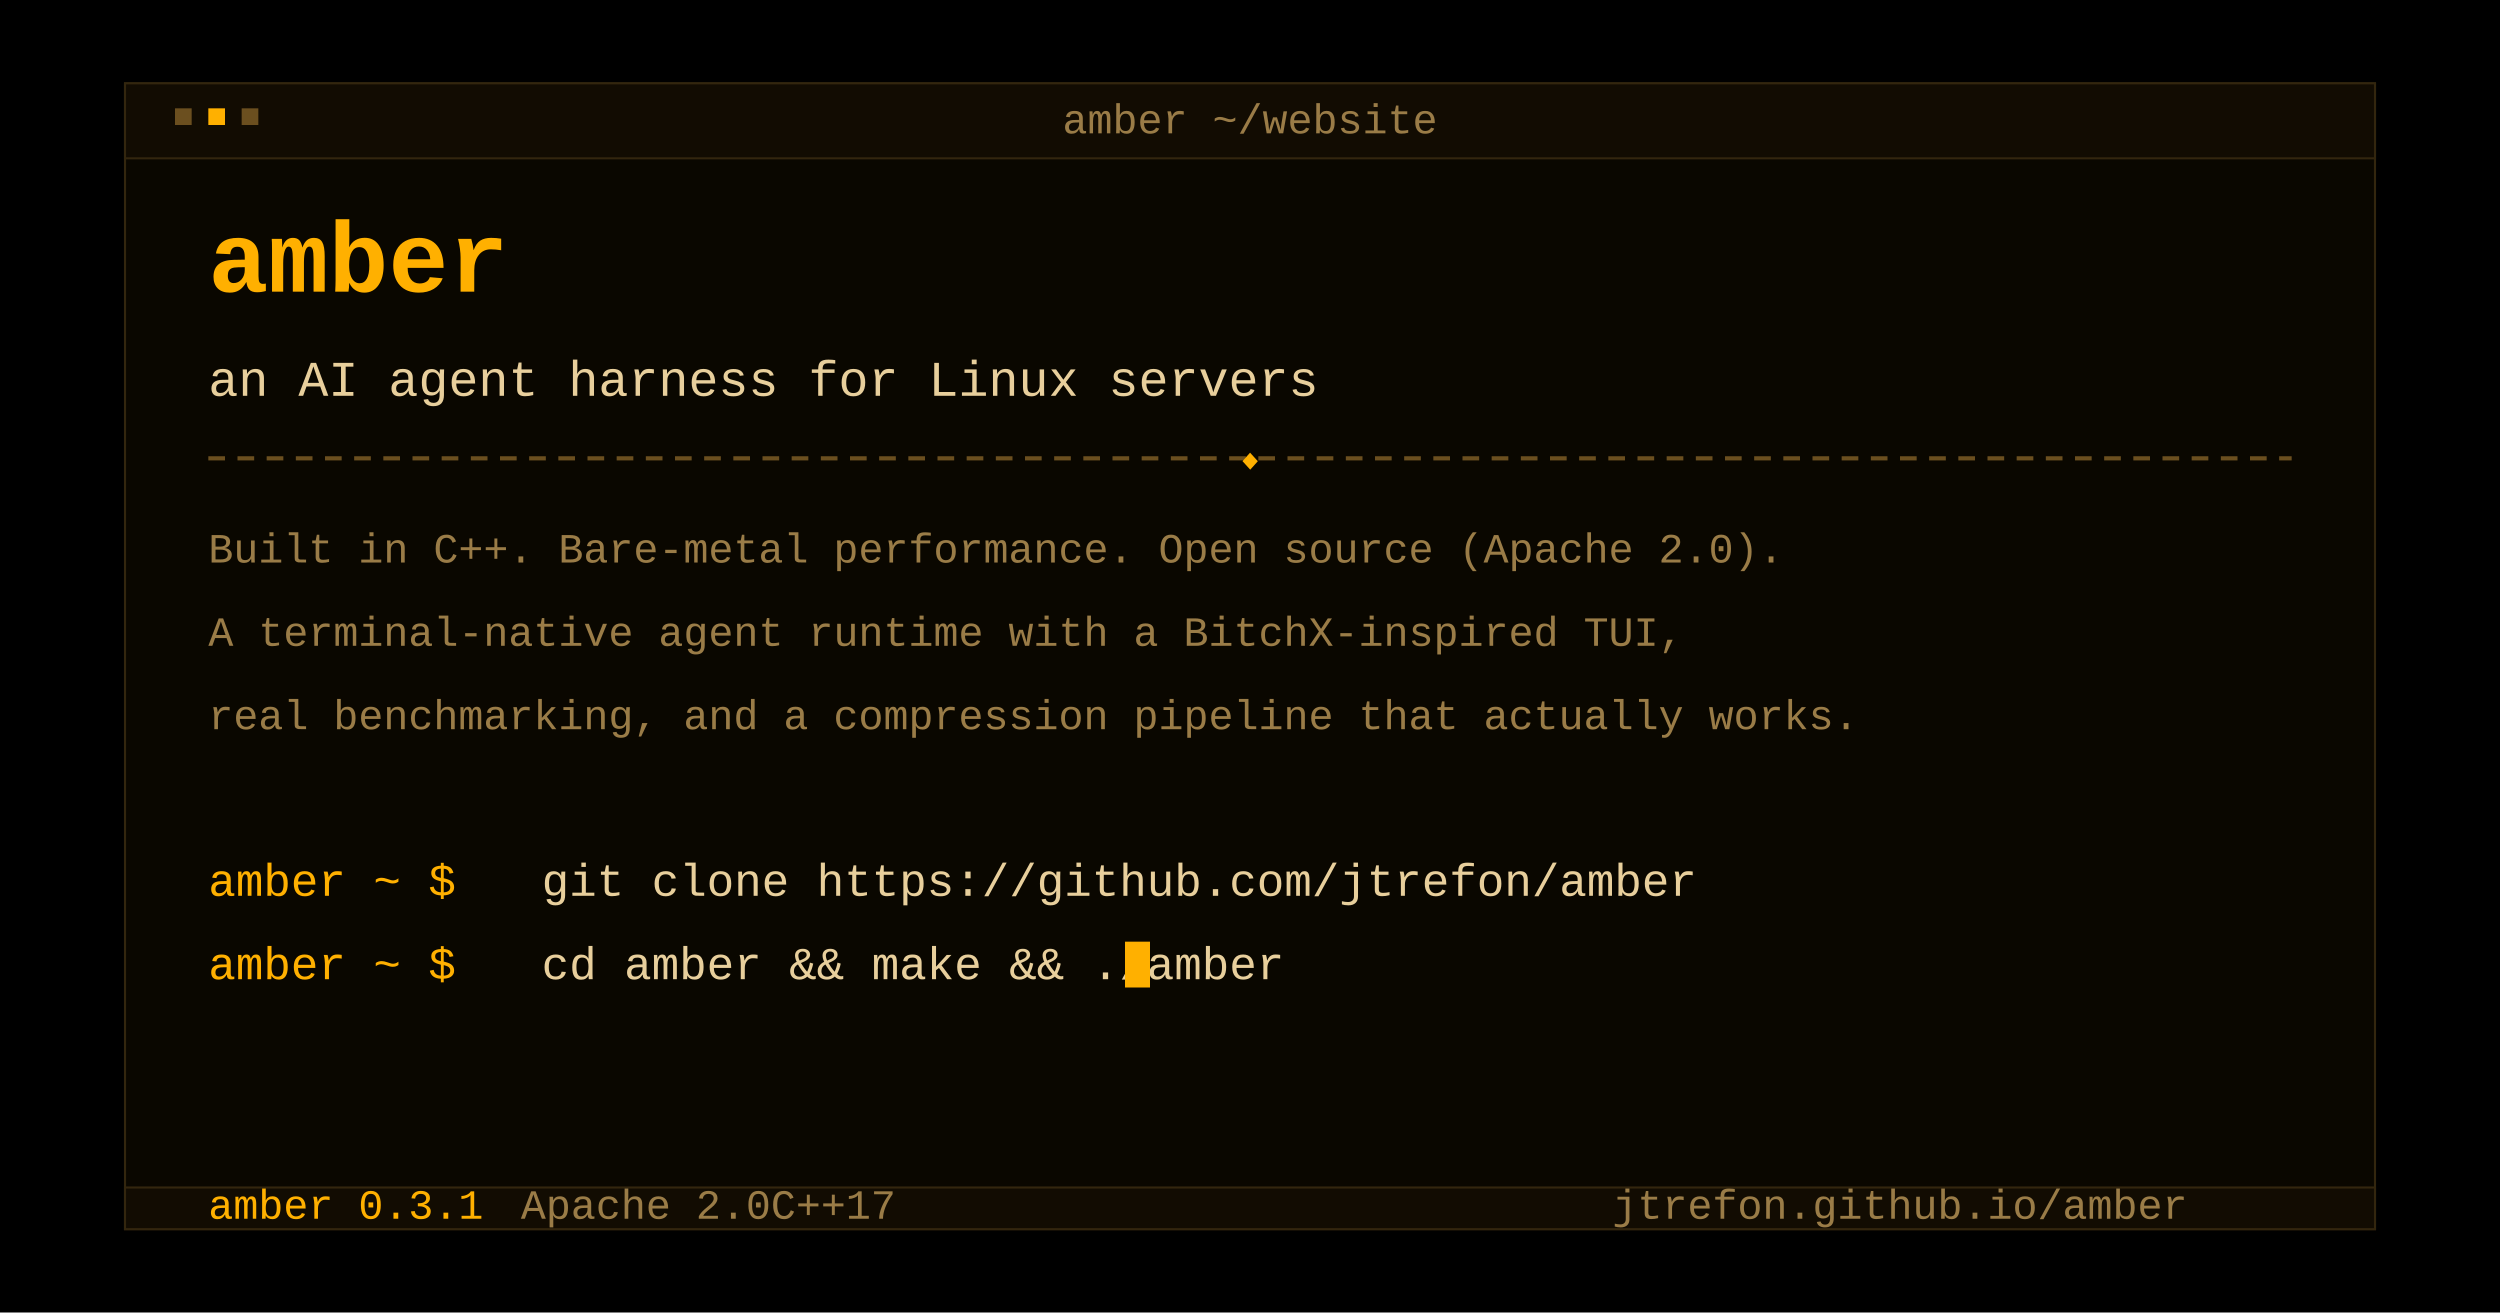
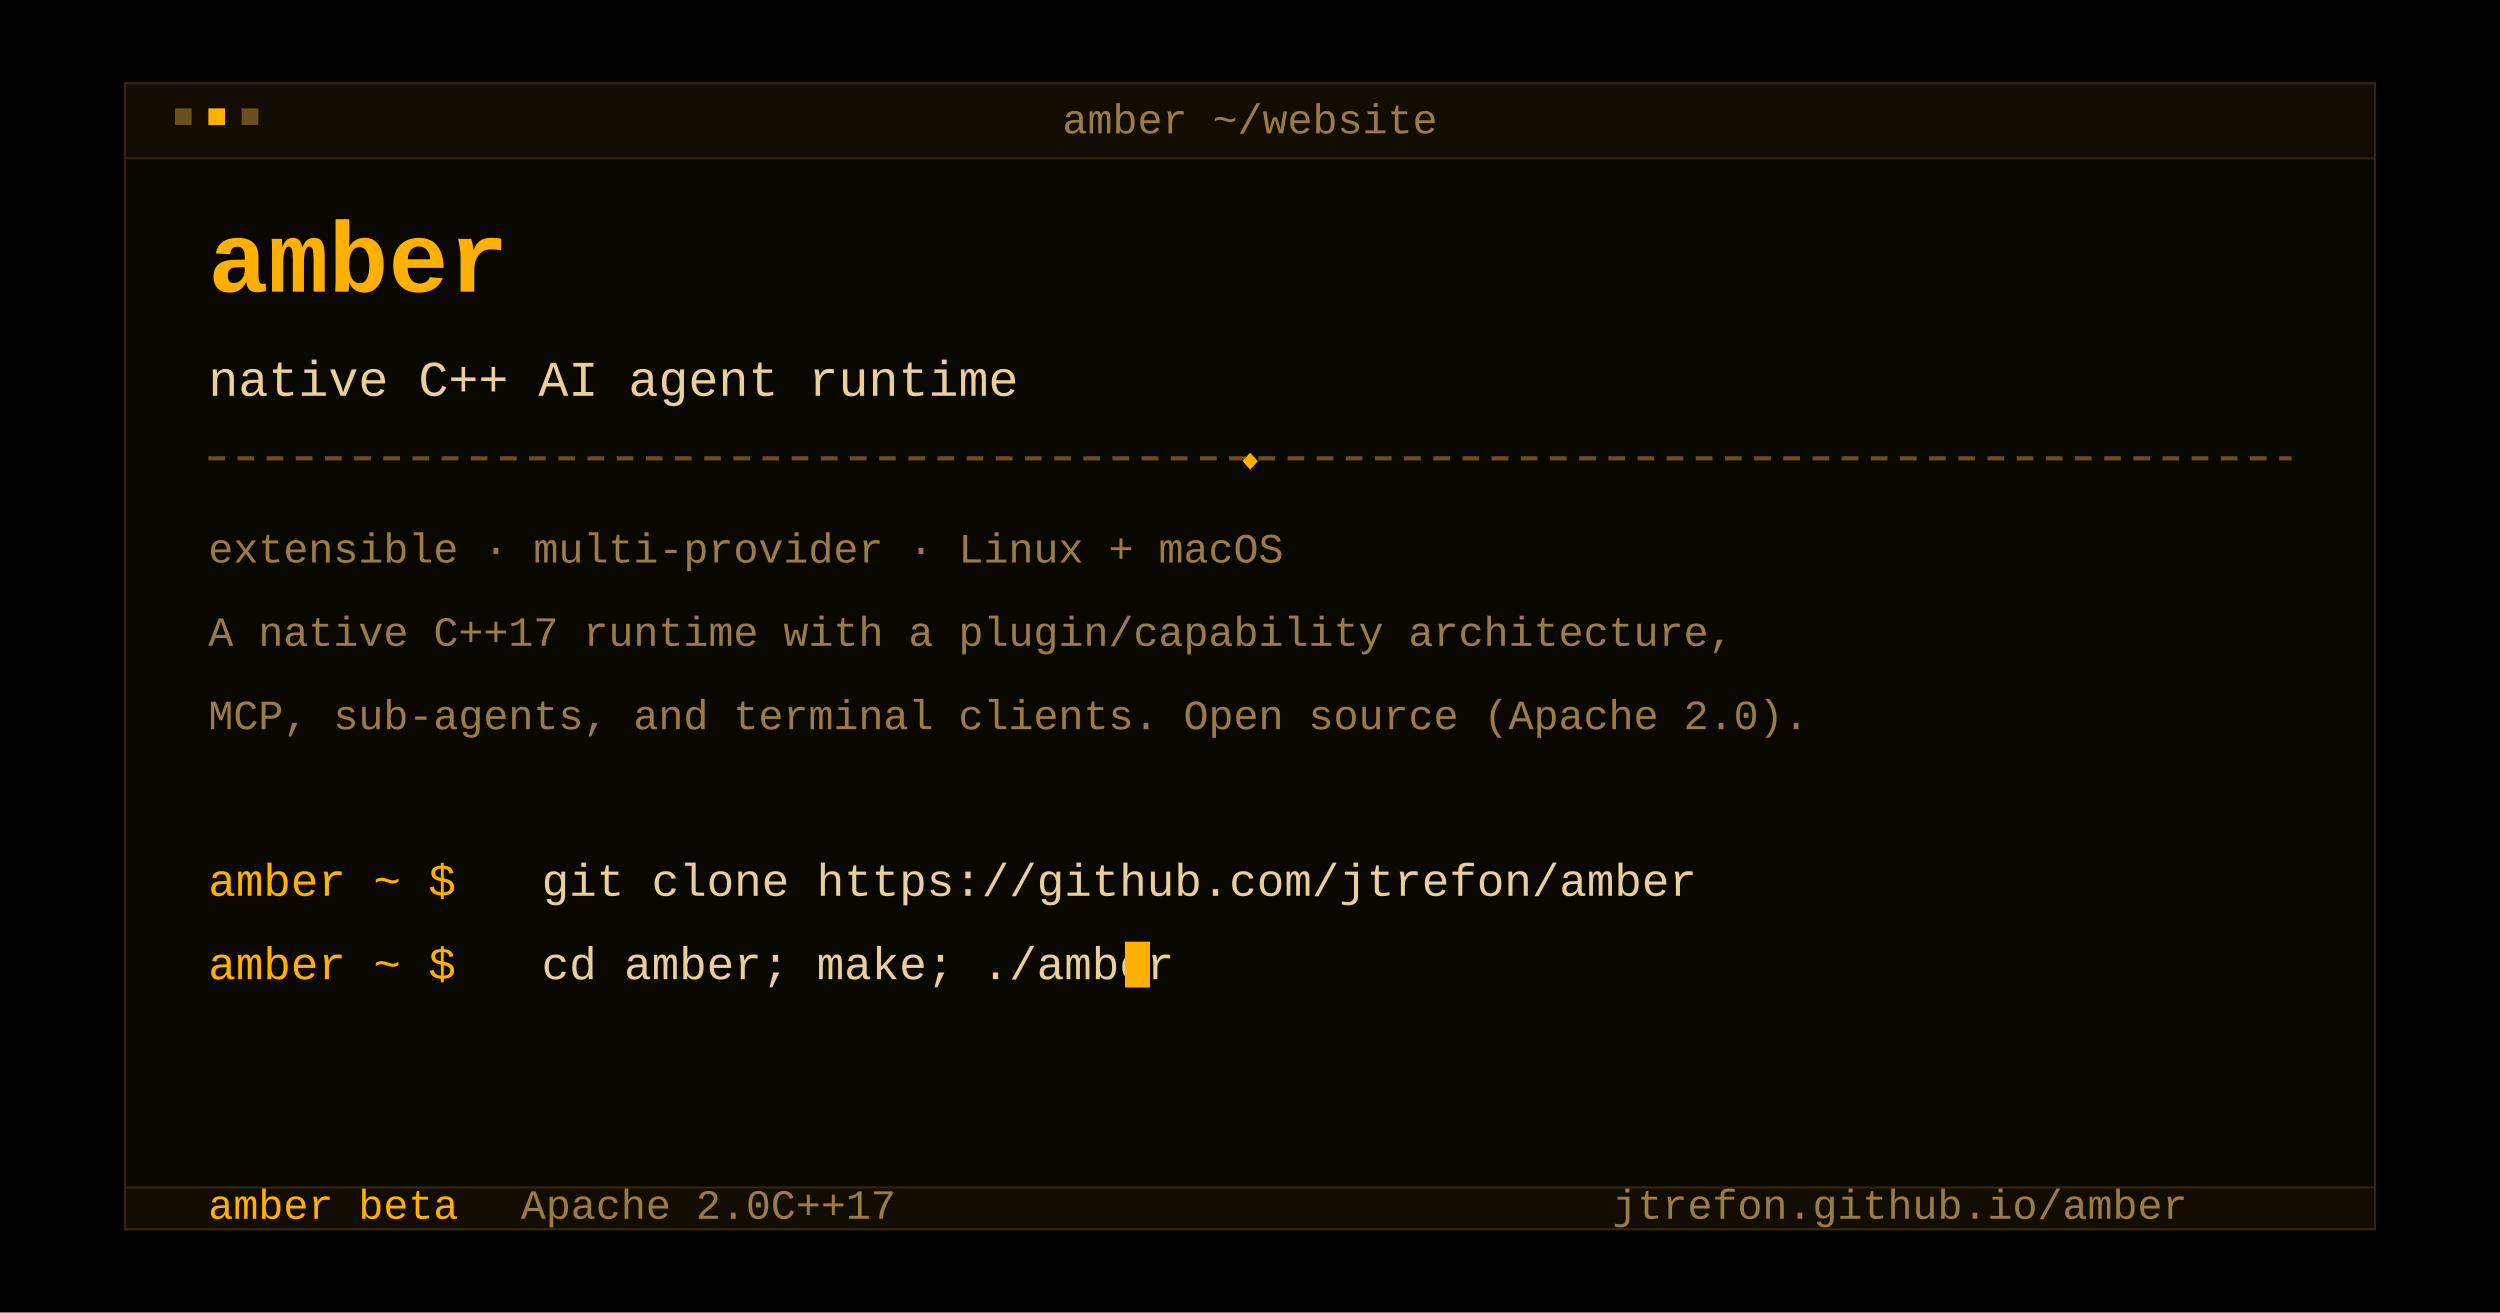
<svg xmlns="http://www.w3.org/2000/svg" width="1200" height="630" viewBox="0 0 1200 630">
  <defs>
    <style>
      .bg { fill: #000000; }
      .border { stroke: #33260e; stroke-width: 2; fill: none; }
      .title { fill: #ffb000; font-family: 'Courier New', monospace; font-size: 48px; font-weight: bold; }
      .subtitle { fill: #e8cf9c; font-family: 'Courier New', monospace; font-size: 24px; }
      .dim { fill: #9a7c47; font-family: 'Courier New', monospace; font-size: 20px; }
      .green { fill: #ffb000; font-family: 'Courier New', monospace; font-size: 20px; }
      .code { fill: #e8cf9c; font-family: 'Courier New', monospace; font-size: 22px; }
      .prompt { fill: #ffb000; font-family: 'Courier New', monospace; font-size: 22px; }
      .cursor { fill: #ffb000; }
      .line { stroke: #6b4f1f; }
    </style>
  </defs>
  <rect class="bg" width="1200" height="630" />
  <rect x="60" y="40" width="1080" height="550" rx="0" fill="#0a0700" stroke="#33260e" stroke-width="1" />
  <rect x="60" y="40" width="1080" height="36" fill="#120c02" stroke="#33260e" stroke-width="1" />
  <rect x="84" y="52" width="8" height="8" fill="#6b4f1f" />
  <rect x="100" y="52" width="8" height="8" fill="#ffb000" />
  <rect x="116" y="52" width="8" height="8" fill="#6b4f1f" />
  <text x="600" y="64" text-anchor="middle" class="dim">amber ~/website</text>
  <text x="100" y="140" class="title">amber</text>
-   <text x="100" y="190" class="subtitle">an AI agent harness for Linux servers</text>
+   <text x="100" y="190" class="subtitle">native C++ AI agent runtime</text>
  <line x1="100" y1="220" x2="1100" y2="220" stroke="#6b4f1f" stroke-width="2" stroke-dasharray="8 6" />
  <text x="600" y="226" text-anchor="middle" fill="#ffb000" font-size="14">◆</text>
-   <text x="100" y="270" class="dim">Built in C++. Bare-metal performance. Open source (Apache 2.0).</text>
-   <text x="100" y="310" class="dim">A terminal-native agent runtime with a BitchX-inspired TUI,</text>
-   <text x="100" y="350" class="dim">real benchmarking, and a compression pipeline that actually works.</text>
+   <text x="100" y="270" class="dim">extensible · multi-provider · Linux + macOS</text>
+   <text x="100" y="310" class="dim">A native C++17 runtime with a plugin/capability architecture,</text>
+   <text x="100" y="350" class="dim">MCP, sub-agents, and terminal clients. Open source (Apache 2.0).</text>
  <text x="100" y="430" class="prompt">amber ~ $</text>
  <text x="260" y="430" class="code">git clone https://github.com/jtrefon/amber</text>
  <text x="100" y="470" class="prompt">amber ~ $</text>
-   <text x="260" y="470" class="code">cd amber &amp;&amp; make &amp;&amp; ./amber</text>
+   <text x="260" y="470" class="code">cd amber; make; ./amber</text>
  <rect x="540" y="452" width="12" height="22" class="cursor" />
  <rect x="60" y="570" width="1080" height="20" fill="#120c02" stroke="#33260e" stroke-width="1" />
-   <text x="100" y="585" class="green" font-size="14">amber 0.3.1</text>
+   <text x="100" y="585" class="green" font-size="14">amber beta</text>
  <text x="250" y="585" class="dim" font-size="14">Apache 2.0</text>
  <text x="370" y="585" class="dim" font-size="14">C++17</text>
  <text x="1050" y="585" class="dim" font-size="14" text-anchor="end">jtrefon.github.io/amber</text>
</svg>
